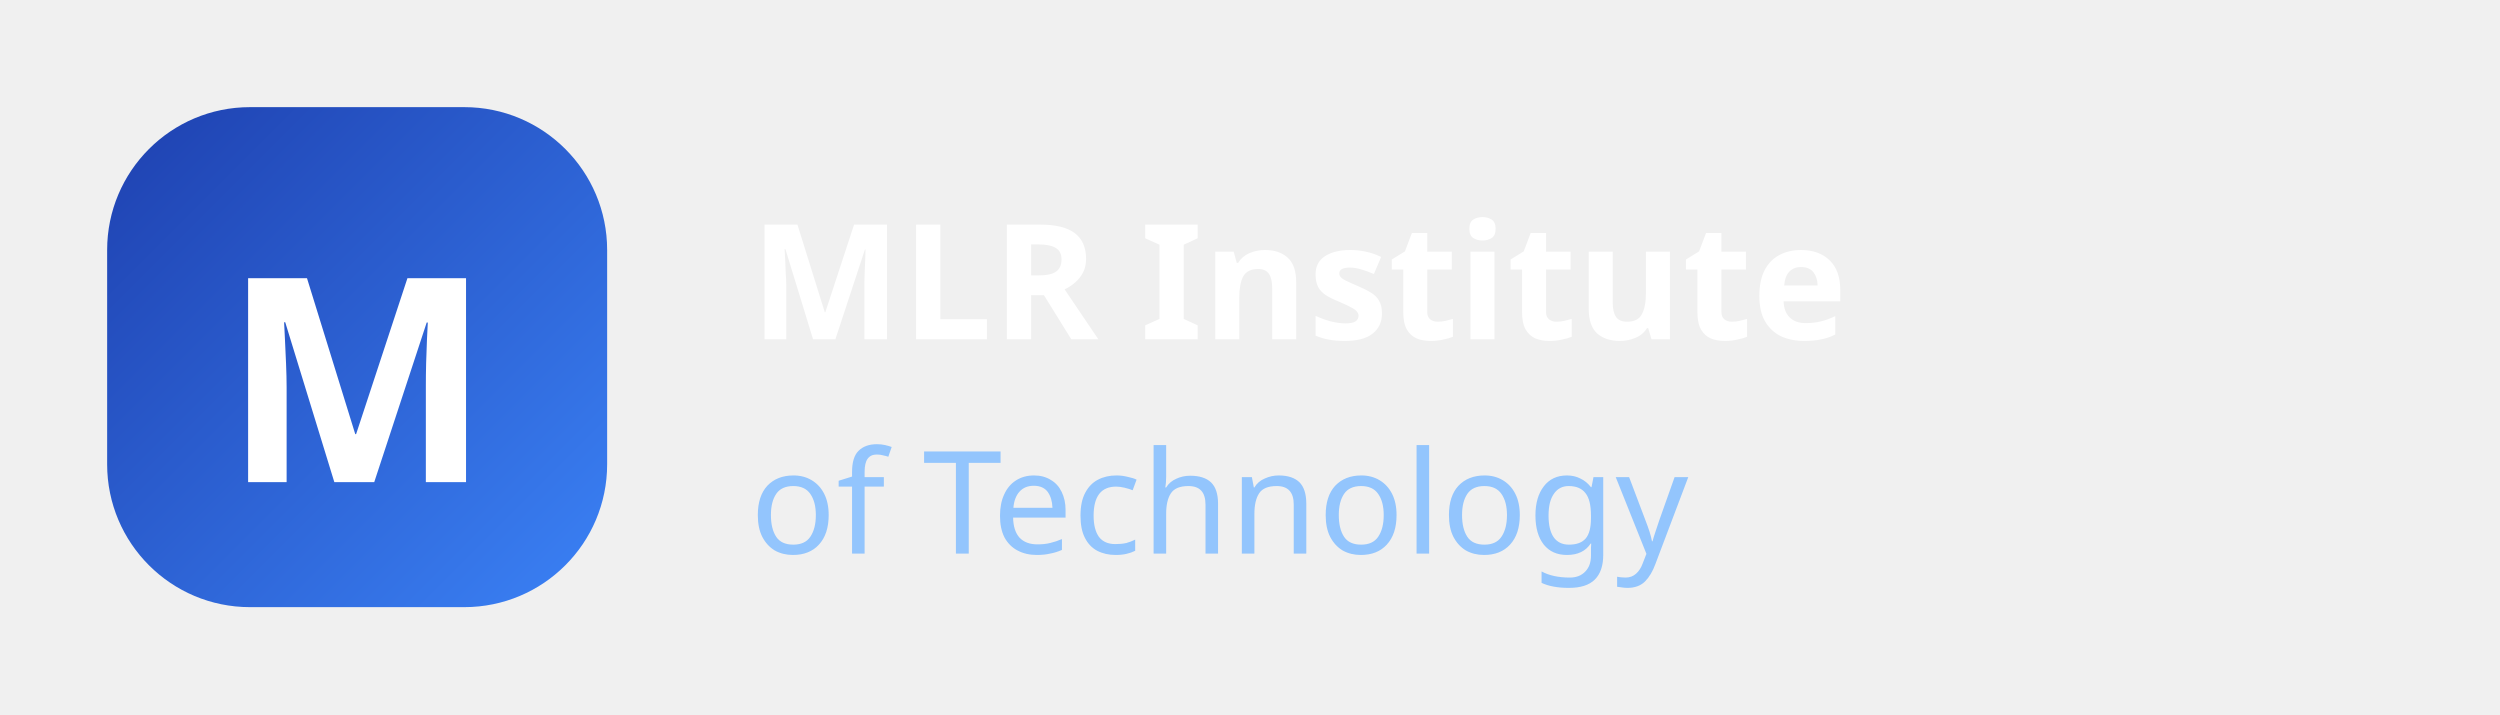
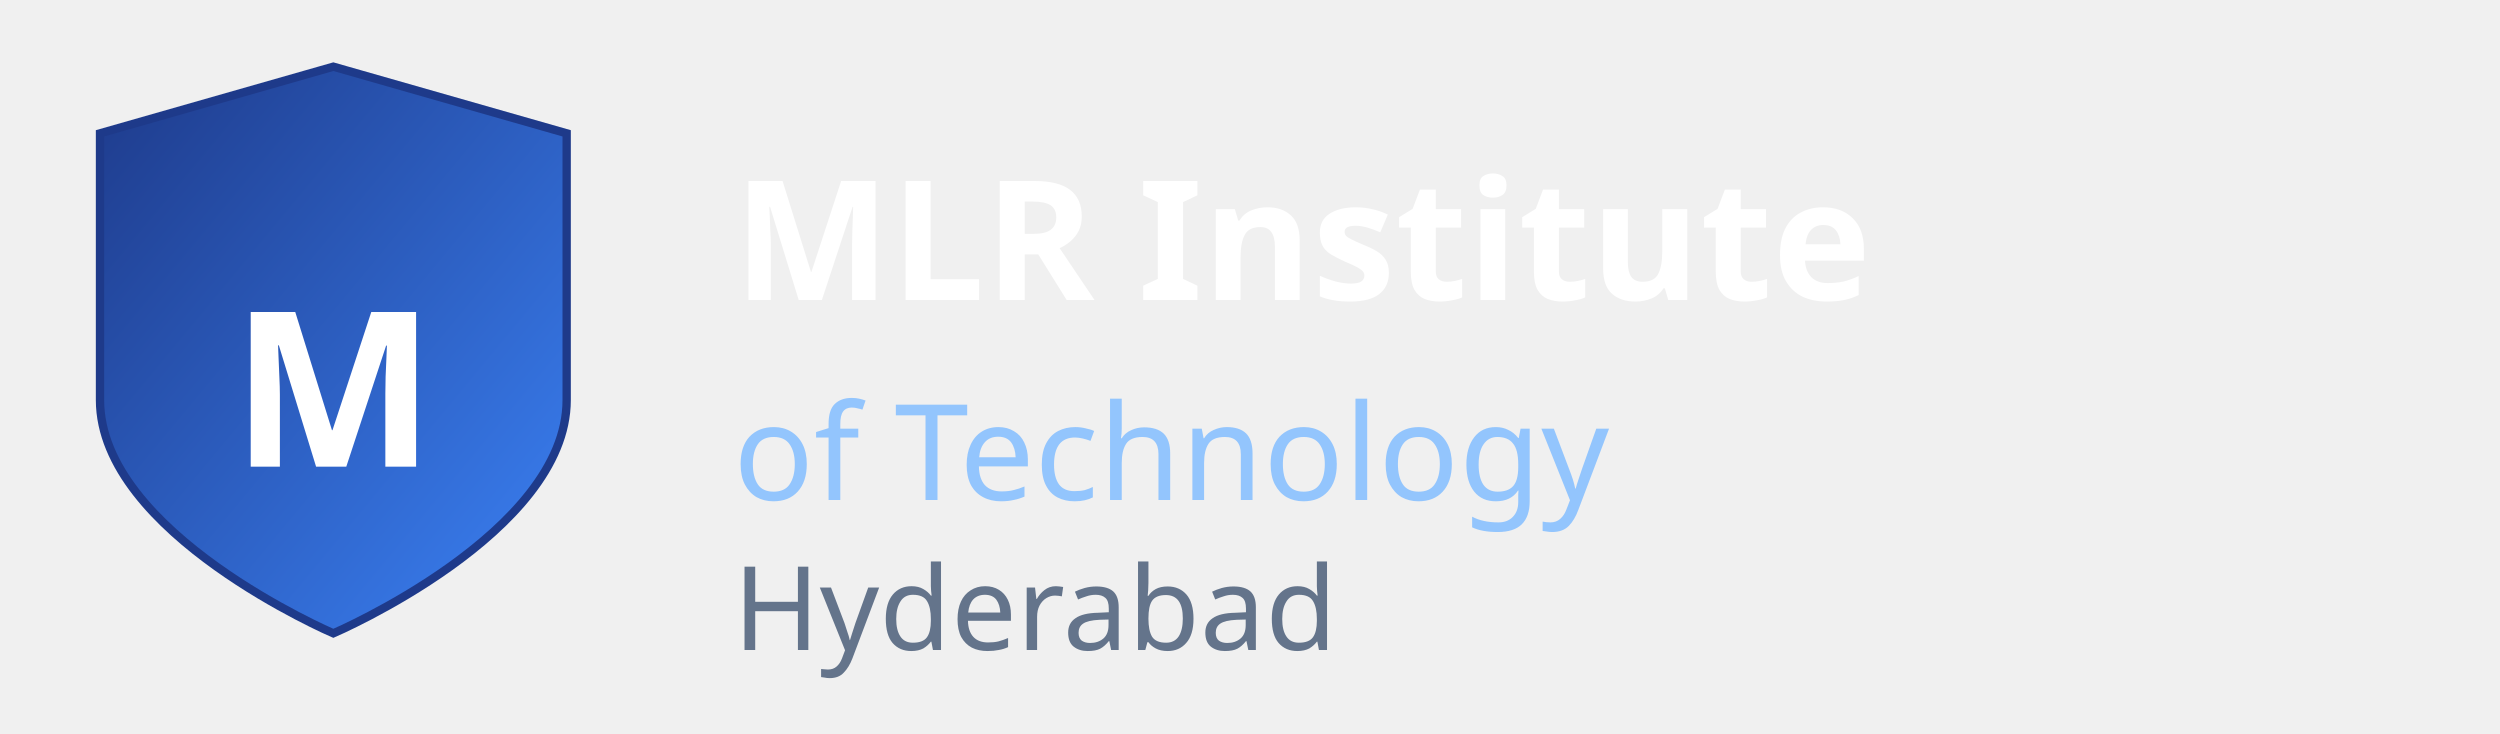
- <svg xmlns="http://www.w3.org/2000/svg" width="140" height="40" viewBox="0 0 140 40">
+ <svg xmlns="http://www.w3.org/2000/svg" width="150" height="44" viewBox="0 0 150 44">
  <defs>
-     <linearGradient id="mr" x1="0%" y1="0%" x2="100%" y2="100%">
-       <stop offset="0%" style="stop-color:#1e40af" />
+     <linearGradient id="ml" x1="0%" y1="0%" x2="100%" y2="100%">
+       <stop offset="0%" style="stop-color:#1e3a8a" />
      <stop offset="100%" style="stop-color:#3b82f6" />
    </linearGradient>
  </defs>
-   <rect x="6" y="6" width="28" height="28" rx="8" fill="url(#mr)" />
-   <text x="20" y="27" text-anchor="middle" fill="white" font-size="16" font-family="sans-serif" font-weight="bold">M</text>
-   <text x="42" y="19" fill="white" font-size="9" font-family="sans-serif" font-weight="bold">MLR Institute</text>
-   <text x="42" y="31" fill="#93c5fd" font-size="8" font-family="sans-serif">of Technology</text>
+   <path d="M6 8 L20 4 L34 8 L34 24 C34 32 20 38 20 38 C20 38 6 32 6 24 Z" fill="url(#ml)" stroke="#1e3a8a" stroke-width="0.5" />
+   <text x="20" y="28" text-anchor="middle" fill="white" font-size="13" font-family="sans-serif" font-weight="bold">M</text>
+   <text x="44" y="18" fill="white" font-size="10" font-family="sans-serif" font-weight="bold">MLR Institute</text>
+   <text x="44" y="30" fill="#93c5fd" font-size="8" font-family="sans-serif">of Technology</text>
+   <text x="44" y="39" fill="#64748b" font-size="7" font-family="sans-serif">Hyderabad</text>
</svg>
